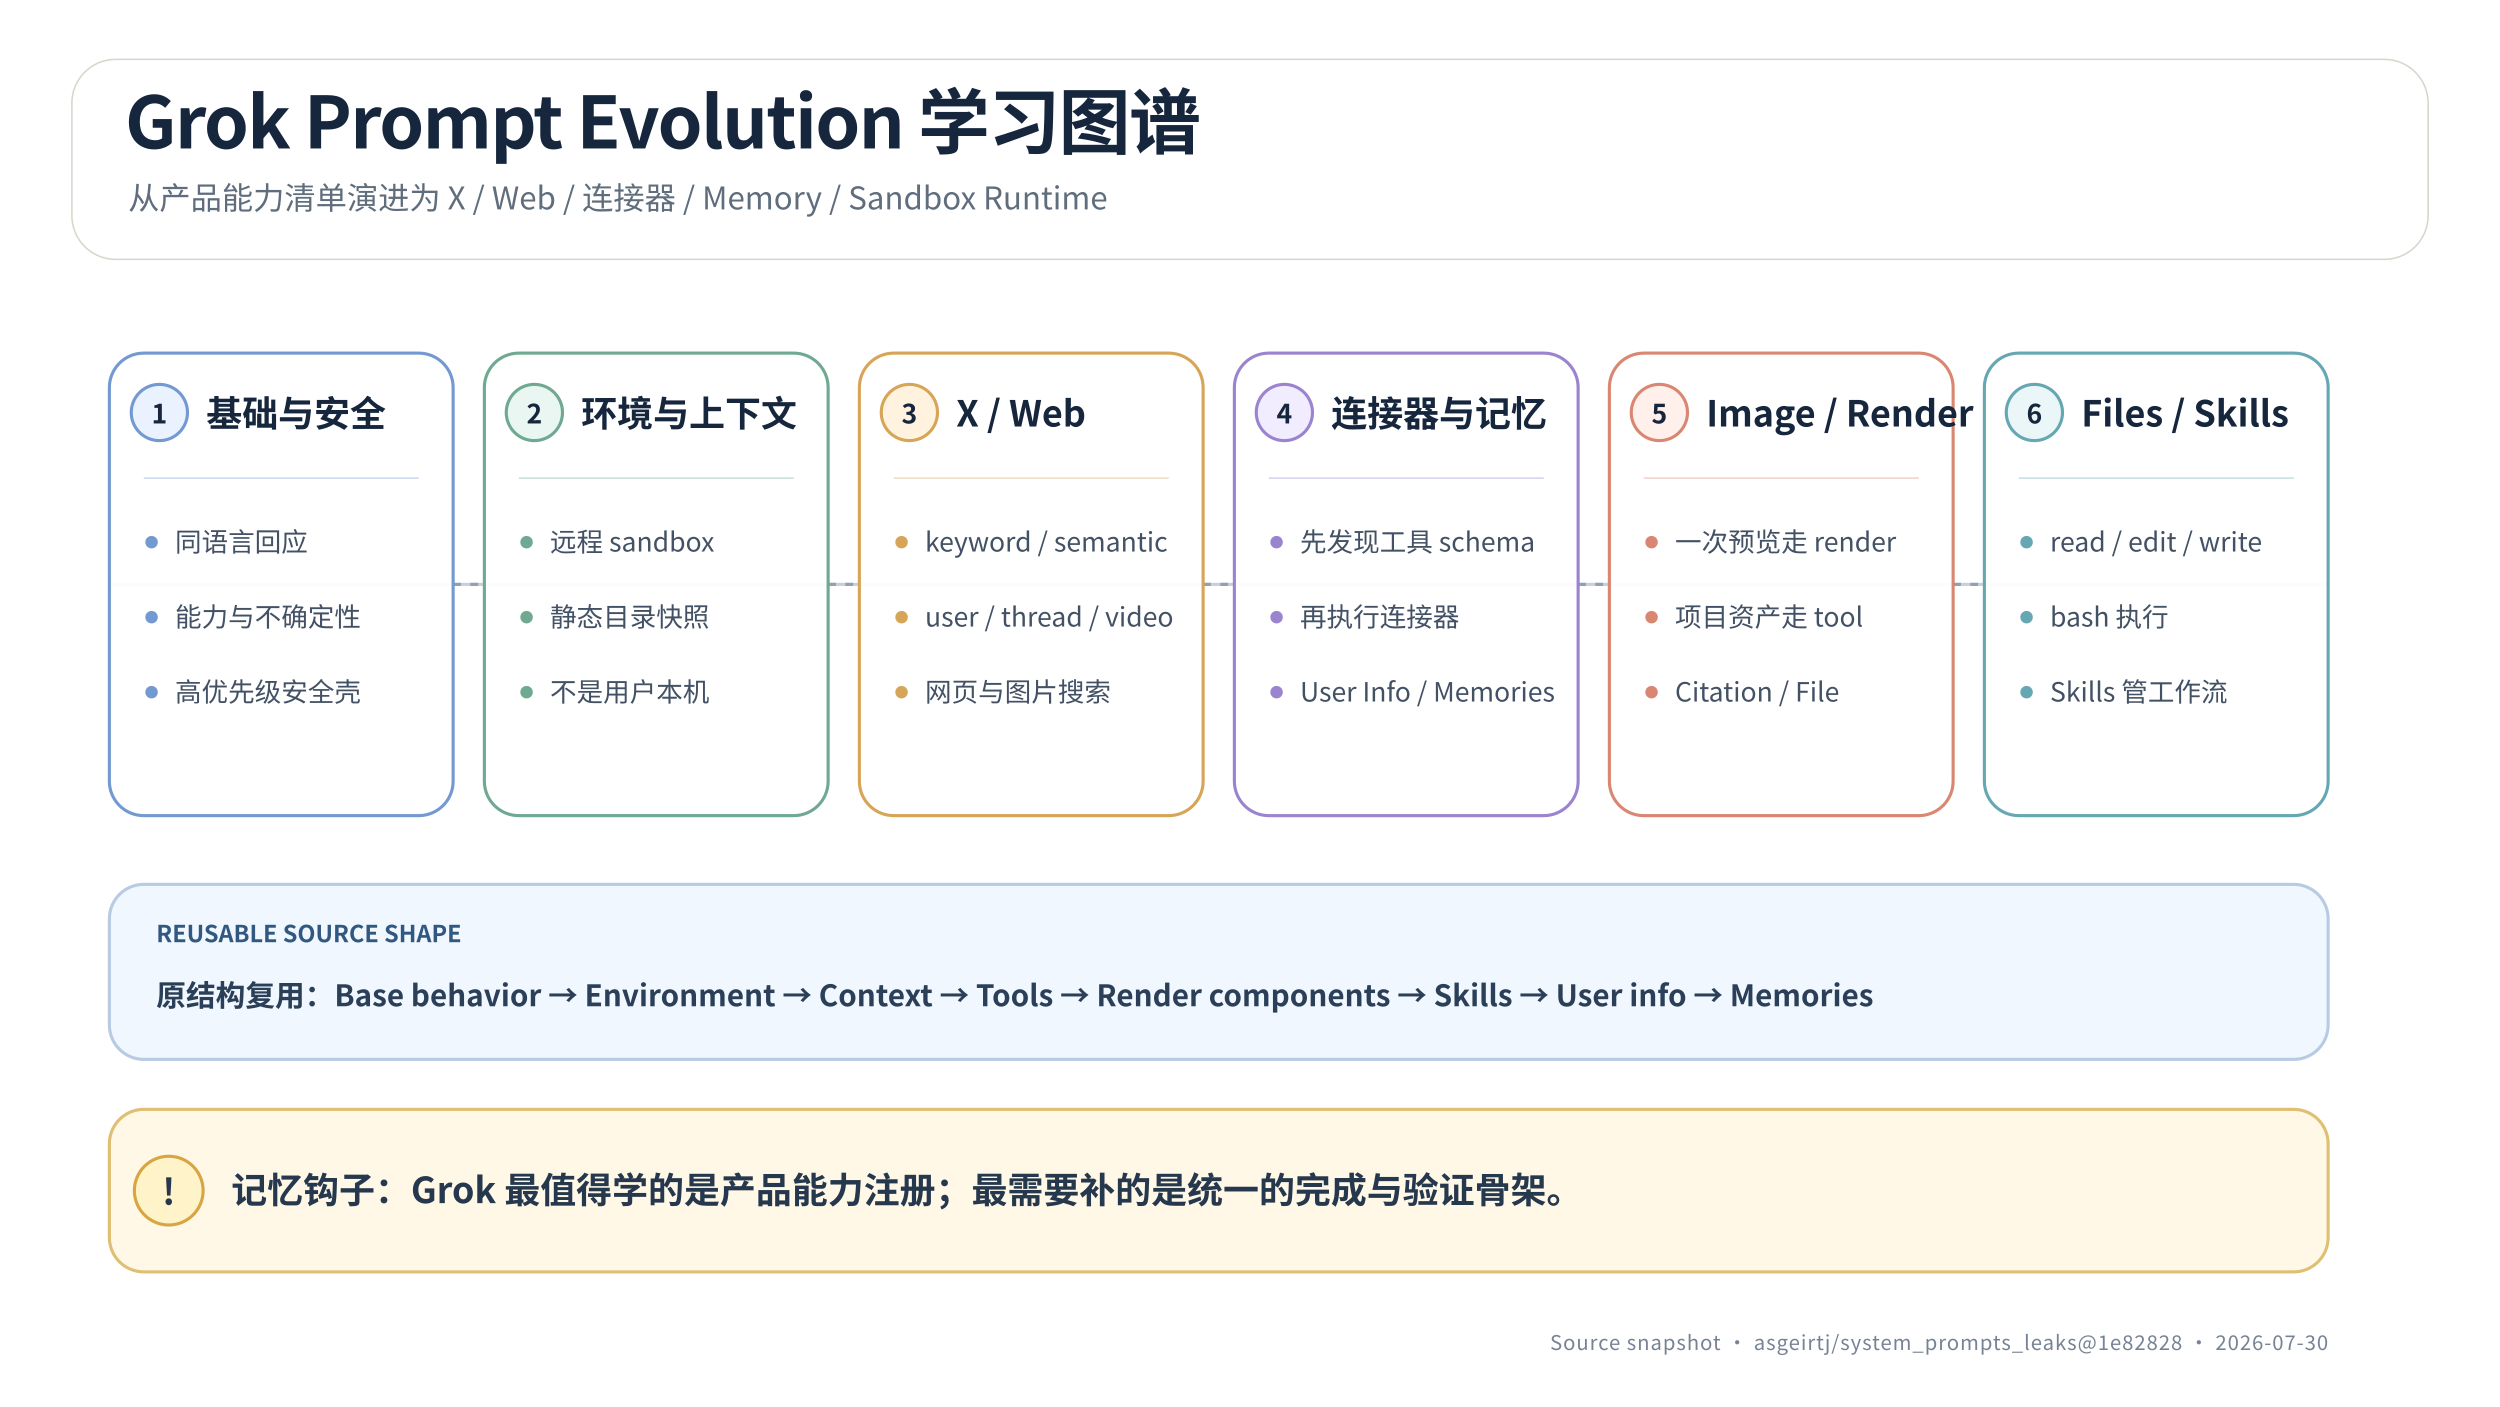
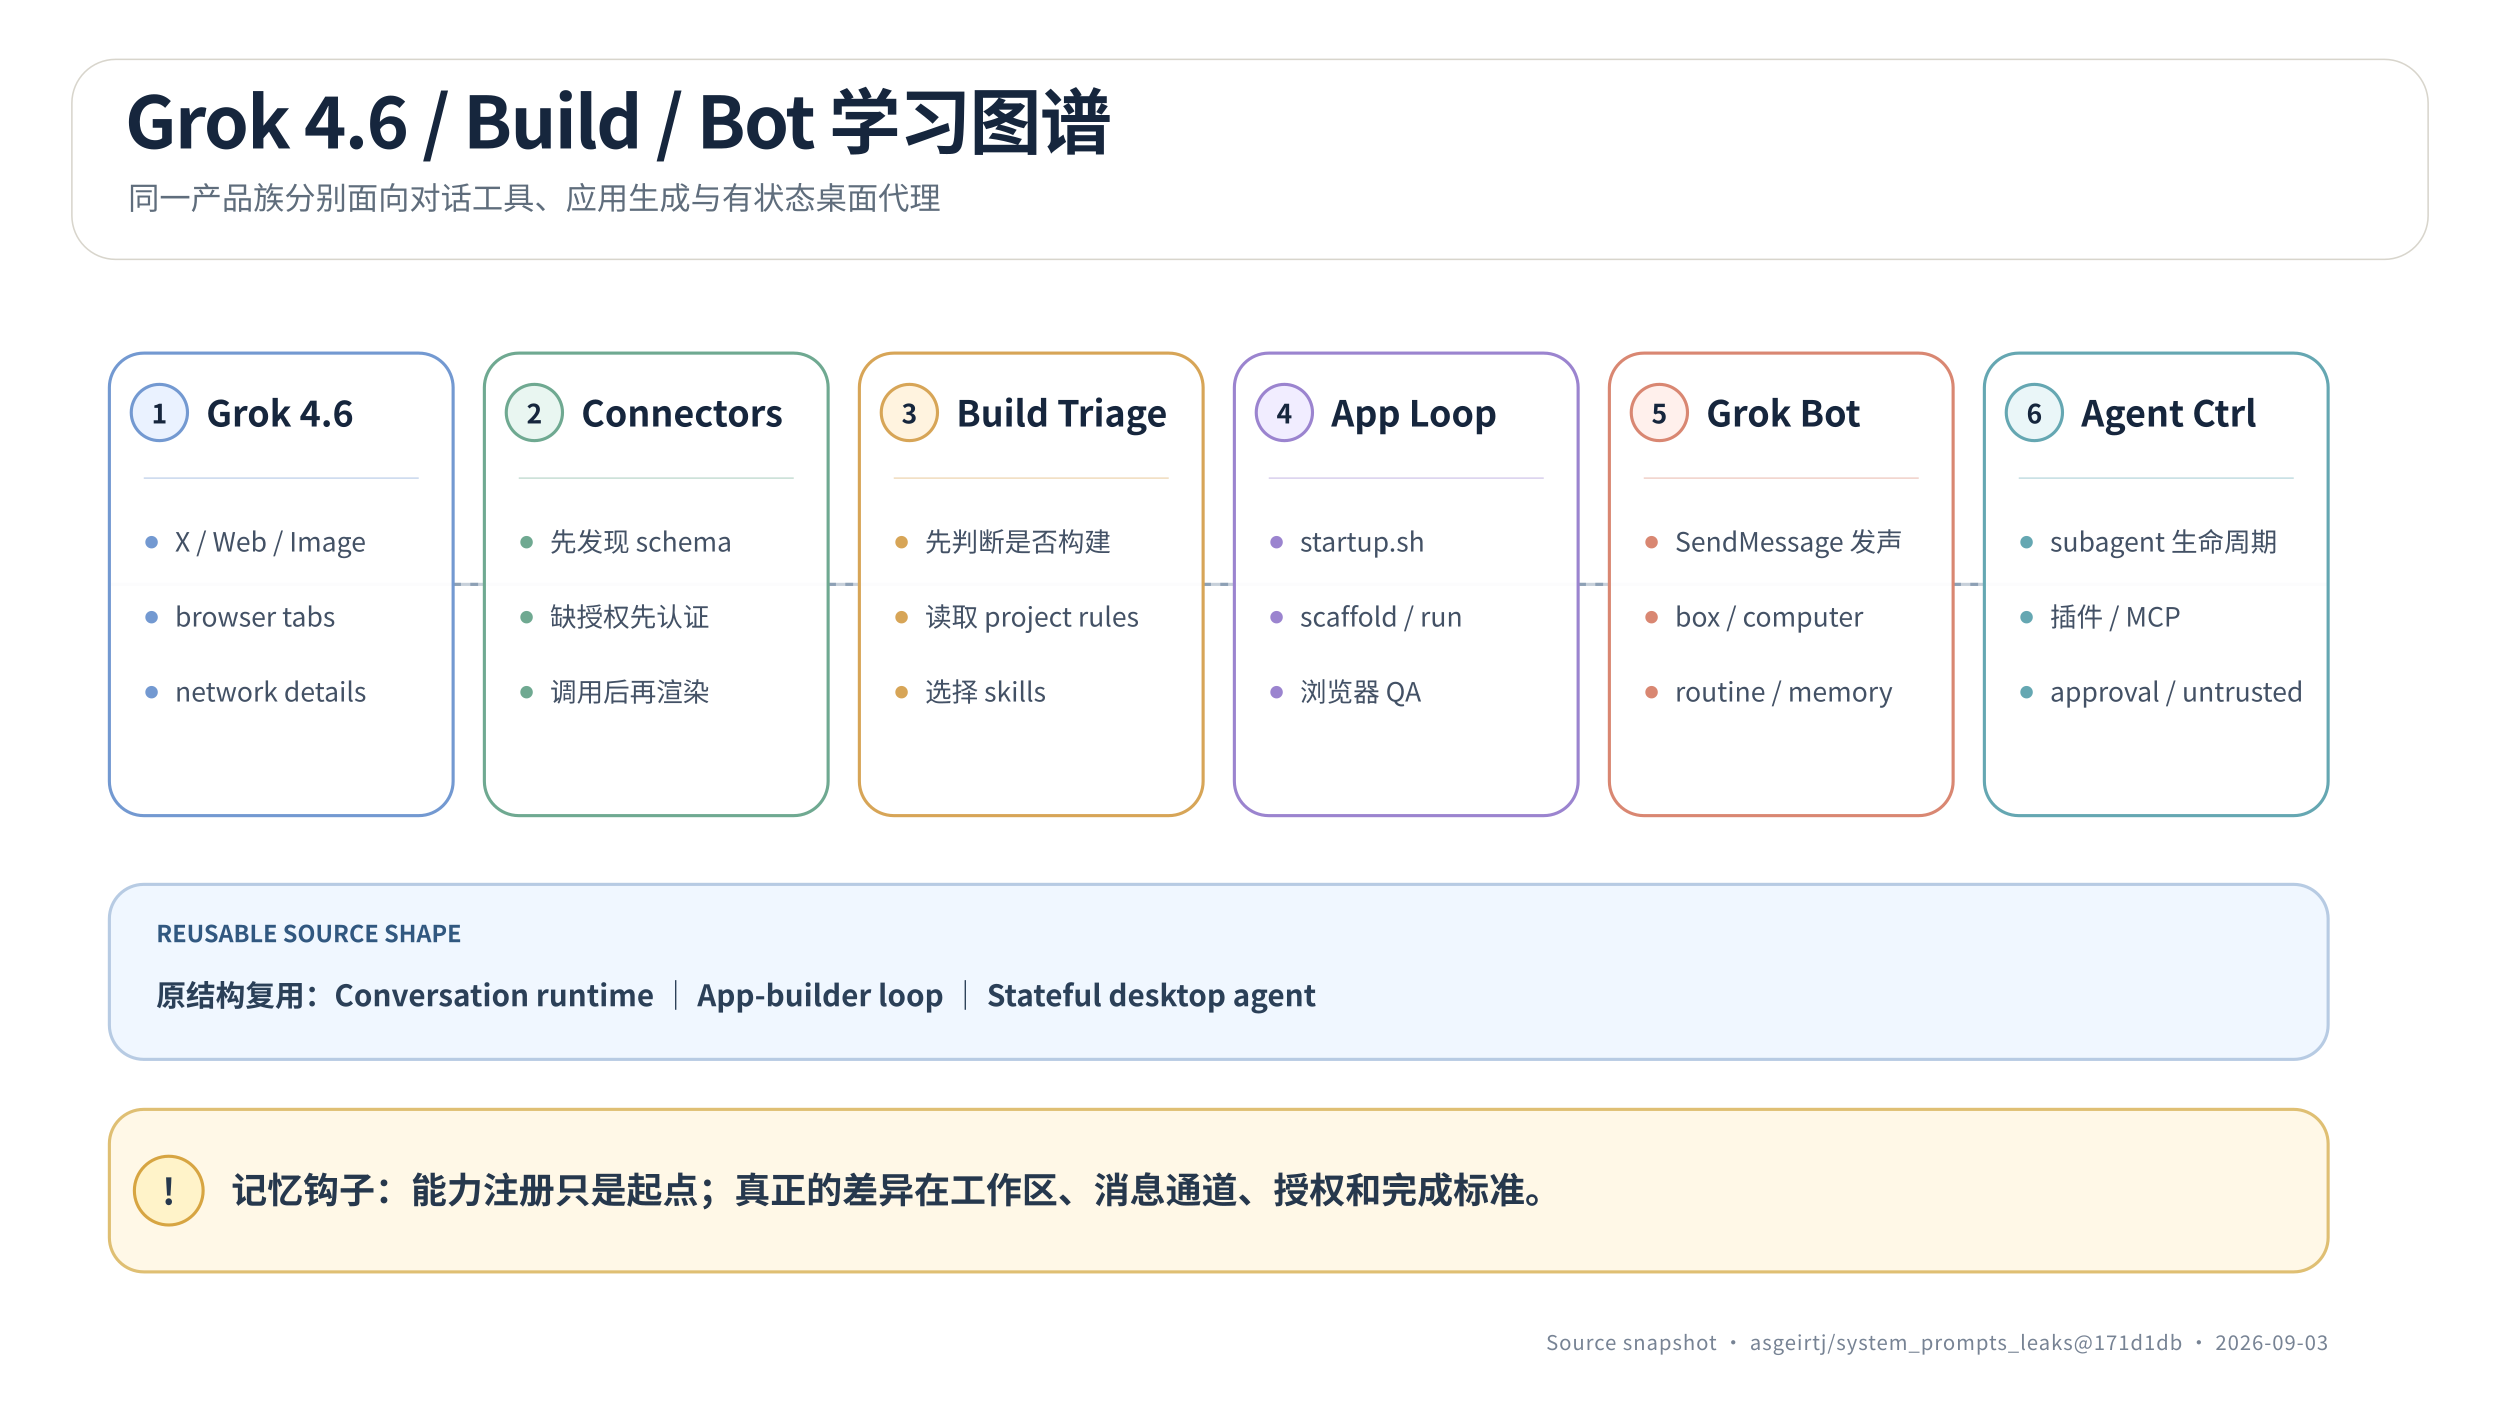
<svg xmlns="http://www.w3.org/2000/svg" width="1600" height="900" viewBox="0 0 1600 900">
  <style>
        text { font-family: "PingFang SC", "Hiragino Sans GB", "Noto Sans CJK SC", sans-serif; fill: #16263d; }
        .title { font-size: 46px; font-weight: 750; letter-spacing: -1px; }
        .subtitle { font-size: 20px; font-weight: 500; fill: #5f6d7c; }
        .node-title { font-size: 23px; font-weight: 700; }
        .bullet { font-size: 17px; font-weight: 520; fill: #435165; }
        .index { font-size: 17px; font-weight: 750; }
        .band-label { font-size: 15px; font-weight: 760; fill: #315880; }
        .band-copy { font-size: 19px; font-weight: 560; fill: #2b4058; }
        .hook { font-size: 23px; font-weight: 680; fill: #26384d; }
        .source { font-size: 13px; font-weight: 500; fill: #778394; letter-spacing: .6px; }
      </style>
  <rect width="1600" height="900" fill="rgba(255,255,255,0.40)" />
  <rect x="46" y="38" width="1508" height="128" rx="28" fill="rgba(255,255,255,0.88)" stroke="#d8d5cc" />
-   <text x="80" y="95" class="title" text-anchor="start">Grok Prompt Evolution 学习图谱</text>
-   <text x="82" y="134" class="subtitle" text-anchor="start">从产品能力清单演进为 X / Web / 连接器 / Memory / Sandbox Runtime</text>
+   <text x="80" y="95" class="title" text-anchor="start">Grok 4.6 / Build / Bot 学习图谱</text>
+   <text x="82" y="134" class="subtitle" text-anchor="start">同一产品族分别面向对话工具、应用生成与有状态桌面代理</text>
  <line x1="70" y1="374" x2="1490" y2="374" stroke="#c7d0da" stroke-width="2" />
  <path d="M 290 374 L 310 374" stroke="#8da0b5" stroke-width="2" stroke-dasharray="5 6" />
  <path d="M 530 374 L 550 374" stroke="#8da0b5" stroke-width="2" stroke-dasharray="5 6" />
  <path d="M 770 374 L 790 374" stroke="#8da0b5" stroke-width="2" stroke-dasharray="5 6" />
  <path d="M 1010 374 L 1030 374" stroke="#8da0b5" stroke-width="2" stroke-dasharray="5 6" />
  <path d="M 1250 374 L 1270 374" stroke="#8da0b5" stroke-width="2" stroke-dasharray="5 6" />
  <g>
    <rect x="70" y="226" width="220" height="296" rx="22" fill="rgba(255,255,255,0.94)" stroke="#7399d1" stroke-width="2" />
    <circle cx="102" cy="264" r="18" fill="#eaf2ff" stroke="#7399d1" stroke-width="2" />
    <text x="102" y="271" class="index" text-anchor="middle">1</text>
-     <text x="132" y="273" class="node-title" text-anchor="start">基础与安全</text>
+     <text x="132" y="273" class="node-title" text-anchor="start">Grok 4.6</text>
    <line x1="92" y1="306" x2="268" y2="306" stroke="#7399d1" opacity="0.38" />
    <circle cx="97" cy="347" r="4" fill="#7399d1" />
-     <text x="112" y="353" class="bullet" text-anchor="start">同语言回应</text>
+     <text x="112" y="353" class="bullet" text-anchor="start">X / Web / Image</text>
    <circle cx="97" cy="395" r="4" fill="#7399d1" />
-     <text x="112" y="401" class="bullet" text-anchor="start">能力与不确定性</text>
+     <text x="112" y="401" class="bullet" text-anchor="start">browser tabs</text>
    <circle cx="97" cy="443" r="4" fill="#7399d1" />
-     <text x="112" y="449" class="bullet" text-anchor="start">高优先级安全壳</text>
+     <text x="112" y="449" class="bullet" text-anchor="start">network details</text>
  </g>
  <g>
    <rect x="310" y="226" width="220" height="296" rx="22" fill="rgba(255,255,255,0.94)" stroke="#6fa991" stroke-width="2" />
    <circle cx="342" cy="264" r="18" fill="#e9f6f1" stroke="#6fa991" stroke-width="2" />
    <text x="342" y="271" class="index" text-anchor="middle">2</text>
-     <text x="372" y="273" class="node-title" text-anchor="start">环境与上下文</text>
+     <text x="372" y="273" class="node-title" text-anchor="start">Connectors</text>
    <line x1="332" y1="306" x2="508" y2="306" stroke="#6fa991" opacity="0.38" />
    <circle cx="337" cy="347" r="4" fill="#6fa991" />
-     <text x="352" y="353" class="bullet" text-anchor="start">远程 sandbox</text>
+     <text x="352" y="353" class="bullet" text-anchor="start">先发现 schema</text>
    <circle cx="337" cy="395" r="4" fill="#6fa991" />
-     <text x="352" y="401" class="bullet" text-anchor="start">静态目录快照</text>
+     <text x="352" y="401" class="bullet" text-anchor="start">缺授权先认证</text>
    <circle cx="337" cy="443" r="4" fill="#6fa991" />
-     <text x="352" y="449" class="bullet" text-anchor="start">不是用户本机</text>
+     <text x="352" y="449" class="bullet" text-anchor="start">调用后再渲染</text>
  </g>
  <g>
    <rect x="550" y="226" width="220" height="296" rx="22" fill="rgba(255,255,255,0.94)" stroke="#d7a557" stroke-width="2" />
    <circle cx="582" cy="264" r="18" fill="#fff3df" stroke="#d7a557" stroke-width="2" />
    <text x="582" y="271" class="index" text-anchor="middle">3</text>
-     <text x="612" y="273" class="node-title" text-anchor="start">X / Web</text>
+     <text x="612" y="273" class="node-title" text-anchor="start">Build Triage</text>
    <line x1="572" y1="306" x2="748" y2="306" stroke="#d7a557" opacity="0.38" />
    <circle cx="577" cy="347" r="4" fill="#d7a557" />
-     <text x="592" y="353" class="bullet" text-anchor="start">keyword / semantic</text>
+     <text x="592" y="353" class="bullet" text-anchor="start">先判断是否构建</text>
    <circle cx="577" cy="395" r="4" fill="#d7a557" />
-     <text x="592" y="401" class="bullet" text-anchor="start">user / thread / video</text>
+     <text x="592" y="401" class="bullet" text-anchor="start">读取 project rules</text>
    <circle cx="577" cy="443" r="4" fill="#d7a557" />
-     <text x="592" y="449" class="bullet" text-anchor="start">网页与图片搜索</text>
+     <text x="592" y="449" class="bullet" text-anchor="start">选择 skills</text>
  </g>
  <g>
    <rect x="790" y="226" width="220" height="296" rx="22" fill="rgba(255,255,255,0.94)" stroke="#9b84cf" stroke-width="2" />
    <circle cx="822" cy="264" r="18" fill="#f1edff" stroke="#9b84cf" stroke-width="2" />
    <text x="822" y="271" class="index" text-anchor="middle">4</text>
-     <text x="852" y="273" class="node-title" text-anchor="start">连接器与记忆</text>
+     <text x="852" y="273" class="node-title" text-anchor="start">App Loop</text>
    <line x1="812" y1="306" x2="988" y2="306" stroke="#9b84cf" opacity="0.38" />
    <circle cx="817" cy="347" r="4" fill="#9b84cf" />
-     <text x="832" y="353" class="bullet" text-anchor="start">先发现工具 schema</text>
+     <text x="832" y="353" class="bullet" text-anchor="start">startup.sh</text>
    <circle cx="817" cy="395" r="4" fill="#9b84cf" />
-     <text x="832" y="401" class="bullet" text-anchor="start">再执行连接器</text>
+     <text x="832" y="401" class="bullet" text-anchor="start">scaffold / run</text>
    <circle cx="817" cy="443" r="4" fill="#9b84cf" />
-     <text x="832" y="449" class="bullet" text-anchor="start">User Info / Memories</text>
+     <text x="832" y="449" class="bullet" text-anchor="start">浏览器 QA</text>
  </g>
  <g>
    <rect x="1030" y="226" width="220" height="296" rx="22" fill="rgba(255,255,255,0.94)" stroke="#d98772" stroke-width="2" />
    <circle cx="1062" cy="264" r="18" fill="#fff0ec" stroke="#d98772" stroke-width="2" />
    <text x="1062" y="271" class="index" text-anchor="middle">5</text>
-     <text x="1092" y="273" class="node-title" text-anchor="start">Image / Render</text>
+     <text x="1092" y="273" class="node-title" text-anchor="start">Grok Bot</text>
    <line x1="1052" y1="306" x2="1228" y2="306" stroke="#d98772" opacity="0.38" />
    <circle cx="1057" cy="347" r="4" fill="#d98772" />
-     <text x="1072" y="353" class="bullet" text-anchor="start">一次预览走 render</text>
+     <text x="1072" y="353" class="bullet" text-anchor="start">SendMessage 发声</text>
    <circle cx="1057" cy="395" r="4" fill="#d98772" />
-     <text x="1072" y="401" class="bullet" text-anchor="start">项目资产走 tool</text>
+     <text x="1072" y="401" class="bullet" text-anchor="start">box / computer</text>
    <circle cx="1057" cy="443" r="4" fill="#d98772" />
-     <text x="1072" y="449" class="bullet" text-anchor="start">Citation / File</text>
+     <text x="1072" y="449" class="bullet" text-anchor="start">routine / memory</text>
  </g>
  <g>
    <rect x="1270" y="226" width="220" height="296" rx="22" fill="rgba(255,255,255,0.94)" stroke="#65a7b2" stroke-width="2" />
    <circle cx="1302" cy="264" r="18" fill="#eaf6f8" stroke="#65a7b2" stroke-width="2" />
    <text x="1302" y="271" class="index" text-anchor="middle">6</text>
-     <text x="1332" y="273" class="node-title" text-anchor="start">Files / Skills</text>
+     <text x="1332" y="273" class="node-title" text-anchor="start">Agent Ctrl</text>
    <line x1="1292" y1="306" x2="1468" y2="306" stroke="#65a7b2" opacity="0.38" />
    <circle cx="1297" cy="347" r="4" fill="#65a7b2" />
-     <text x="1312" y="353" class="bullet" text-anchor="start">read / edit / write</text>
+     <text x="1312" y="353" class="bullet" text-anchor="start">subagent 生命周期</text>
    <circle cx="1297" cy="395" r="4" fill="#65a7b2" />
-     <text x="1312" y="401" class="bullet" text-anchor="start">bash 执行</text>
+     <text x="1312" y="401" class="bullet" text-anchor="start">插件 / MCP</text>
    <circle cx="1297" cy="443" r="4" fill="#65a7b2" />
-     <text x="1312" y="449" class="bullet" text-anchor="start">Skills 管工作流</text>
+     <text x="1312" y="449" class="bullet" text-anchor="start">approval / untrusted</text>
  </g>
  <rect x="70" y="566" width="1420" height="112" rx="22" fill="rgba(239,246,255,0.94)" stroke="#b7cbe3" stroke-width="2" />
  <text x="100" y="603" class="band-label" text-anchor="start">REUSABLE SOURCE SHAPE</text>
-   <text x="100" y="644" class="band-copy" text-anchor="start">原结构复用：Base behavior → Environment → Context → Tools → Render components → Skills → User info → Memories</text>
+   <text x="100" y="644" class="band-copy" text-anchor="start">原结构复用：Conversation runtime ｜ App-builder loop ｜ Stateful desktop agent</text>
  <rect x="70" y="710" width="1420" height="104" rx="22" fill="rgba(255,248,230,0.95)" stroke="#dfbf73" stroke-width="2" />
  <circle cx="108" cy="762" r="22" fill="#fff3c9" stroke="#d7a542" stroke-width="2" />
  <text x="108" y="771" class="hook" text-anchor="middle">!</text>
-   <text x="148" y="770" class="hook" text-anchor="start">记忆钩子：Grok 最值得学的是产品能力注册；最需要补的是统一的完成与验证骨架。</text>
-   <text x="1490" y="864" class="source" text-anchor="end">Source snapshot · asgeirtj/system_prompts_leaks@1e82828 · 2026-07-30</text>
+   <text x="148" y="770" class="hook" text-anchor="start">记忆钩子：能力注册只是起点；真正的差异在工作区、消息通道、授权和完成标准。</text>
+   <text x="1490" y="864" class="source" text-anchor="end">Source snapshot · asgeirtj/system_prompts_leaks@171d1db · 2026-09-03</text>
</svg>
